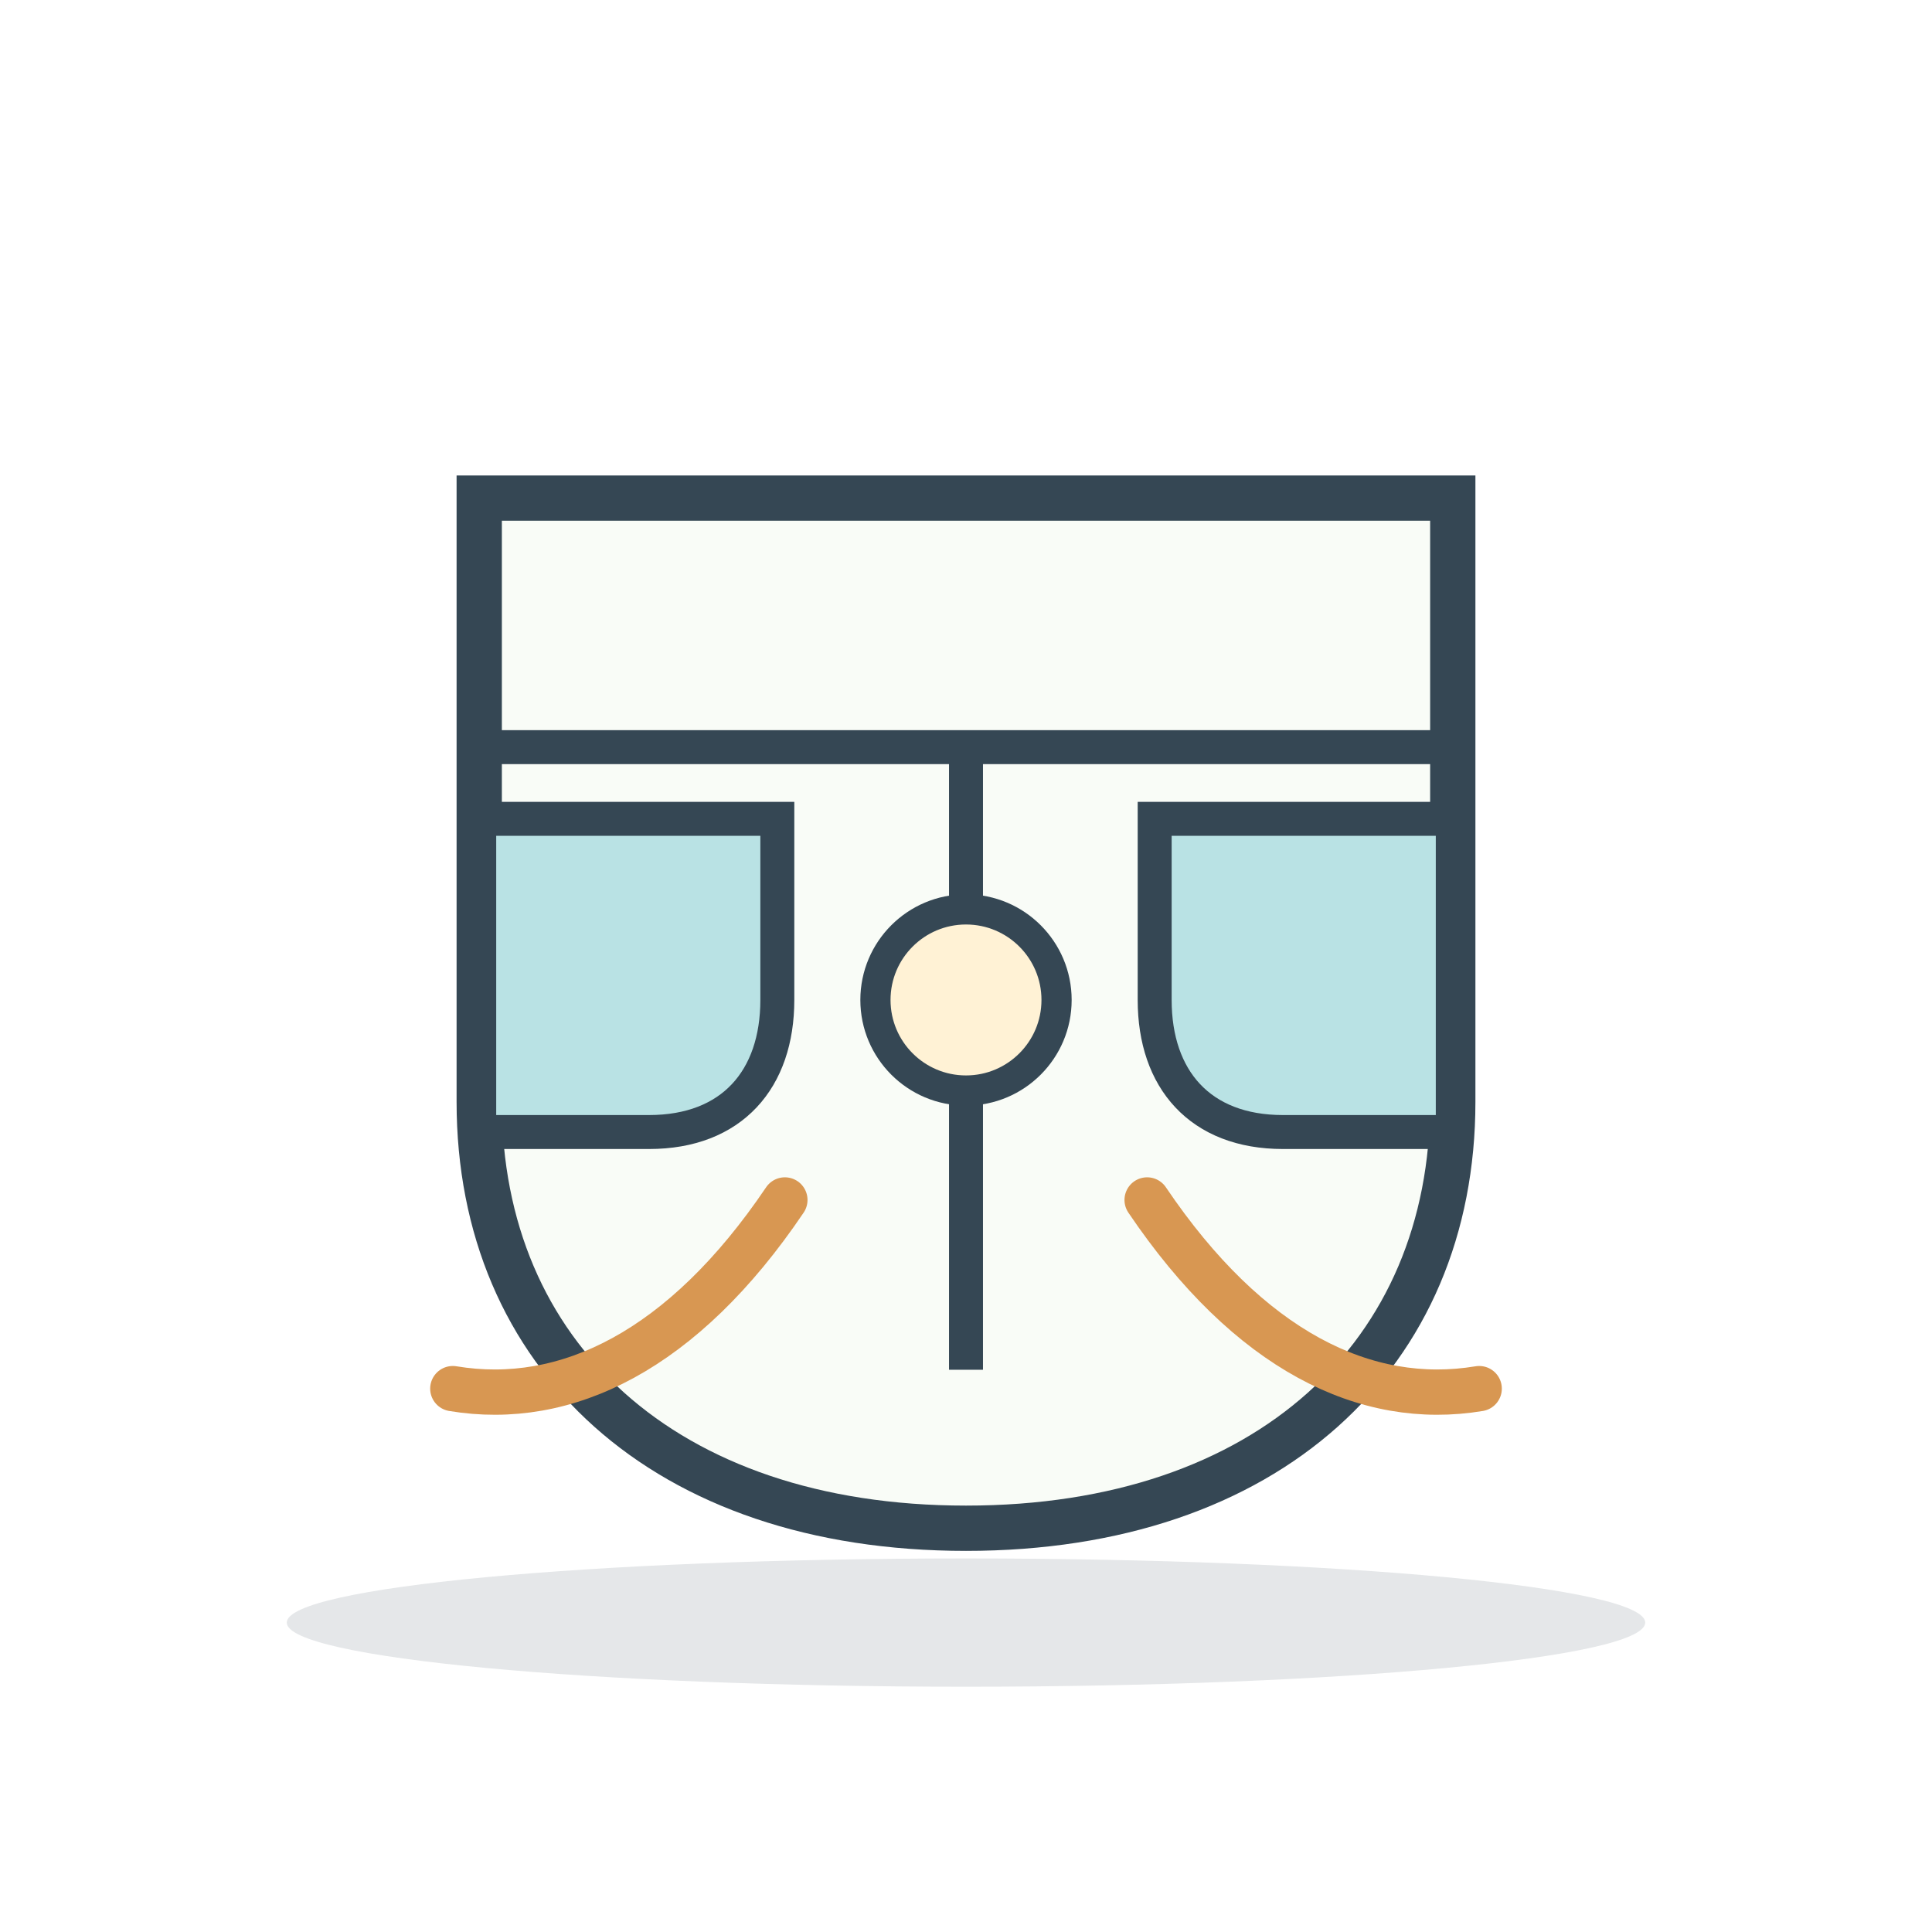
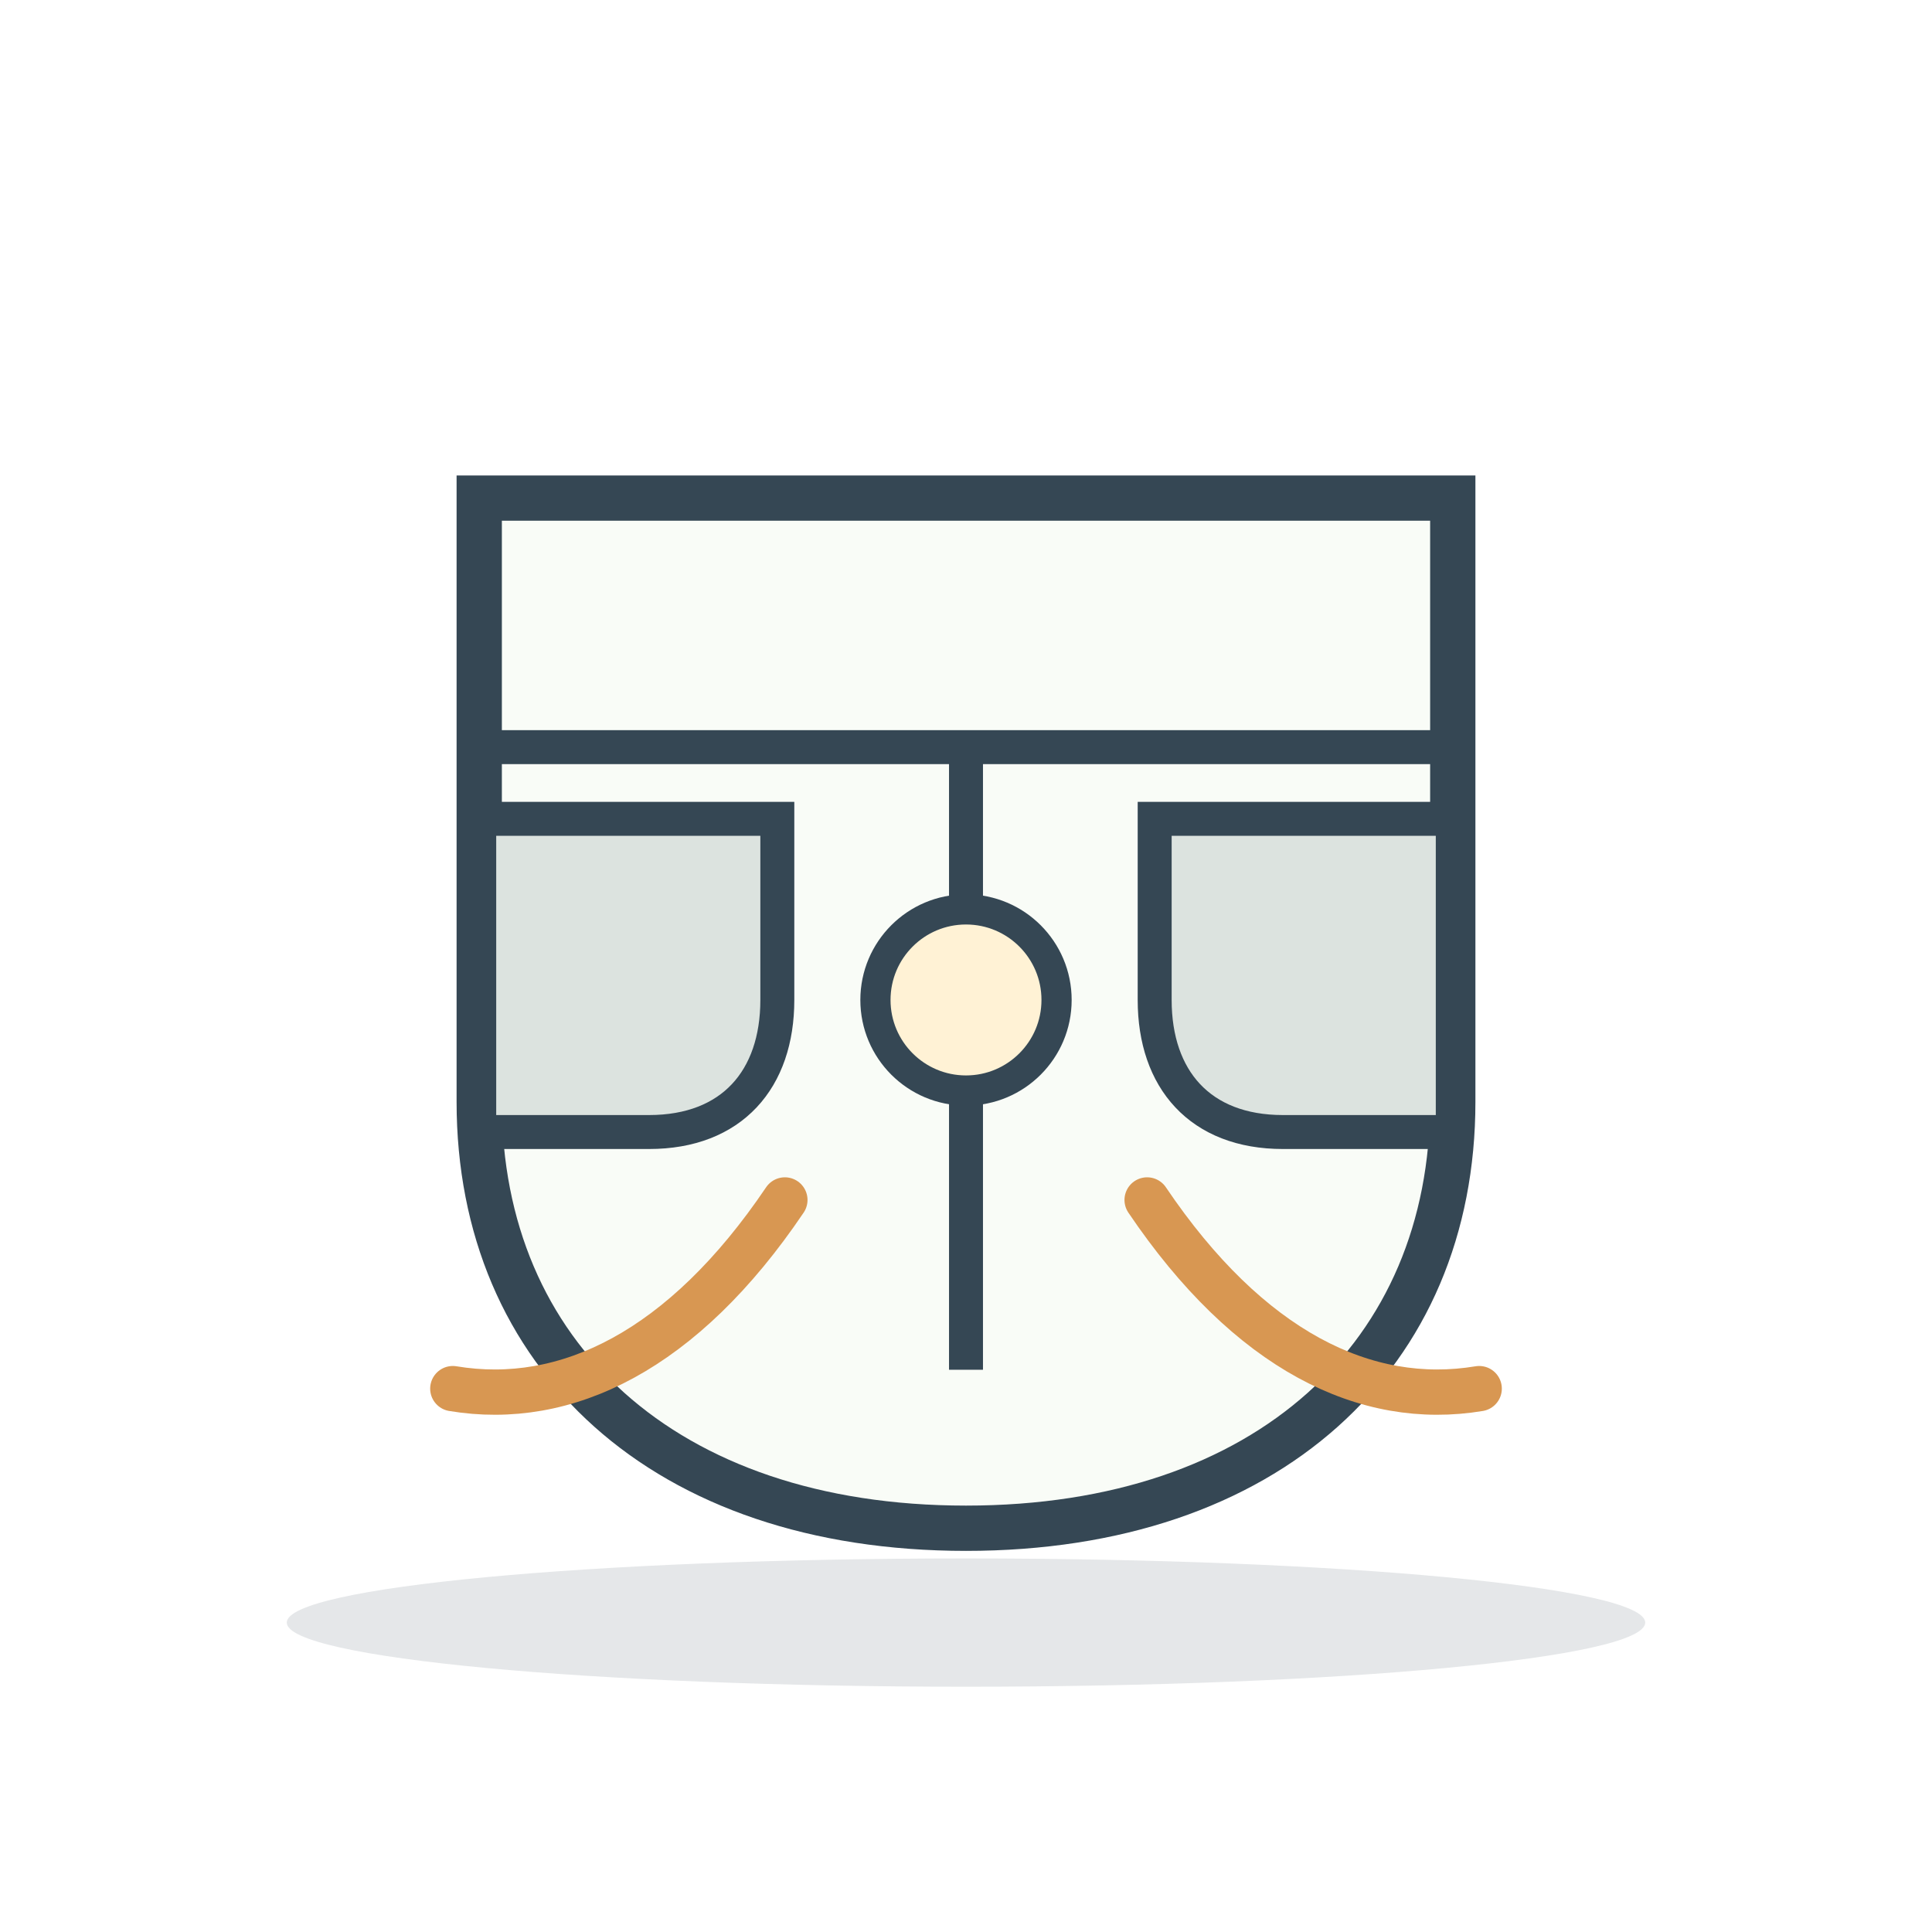
<svg xmlns="http://www.w3.org/2000/svg" viewBox="0 0 512 512" role="img" aria-label="支出/晚晚/纸尿裤">
  <ellipse cx="256" cy="430" rx="180" ry="17" fill="#354754" opacity=".13" />
  <path d="M127 132h258v160c0 67-49 113-129 113s-129-46-129-113V132Z" fill="#F9FCF7" stroke="#354754" stroke-width="12" />
  <path d="M127 198h258M256 197v166" fill="none" stroke="#354754" stroke-width="9" />
-   <path d="M127 217h79v48c0 21-12 35-34 35h-45v-83Zm258 0h-79v48c0 21 12 35 34 35h45v-83Z" fill="#B9E2E4" stroke="#354754" stroke-width="9" />
+   <path d="M127 217h79v48c0 21-12 35-34 35h-45v-83Zm258 0h-79v48c0 21 12 35 34 35h45v-83Z" fill="#DCE3DF" stroke="#354754" stroke-width="9" />
  <path d="M208 318c-27 40-58 55-88 50m184-50c27 40 58 55 88 50" fill="none" stroke="#D89752" stroke-width="12" stroke-linecap="round" />
  <circle cx="256" cy="265" r="24" fill="#FFF2D5" stroke="#354754" stroke-width="8" />
</svg>
